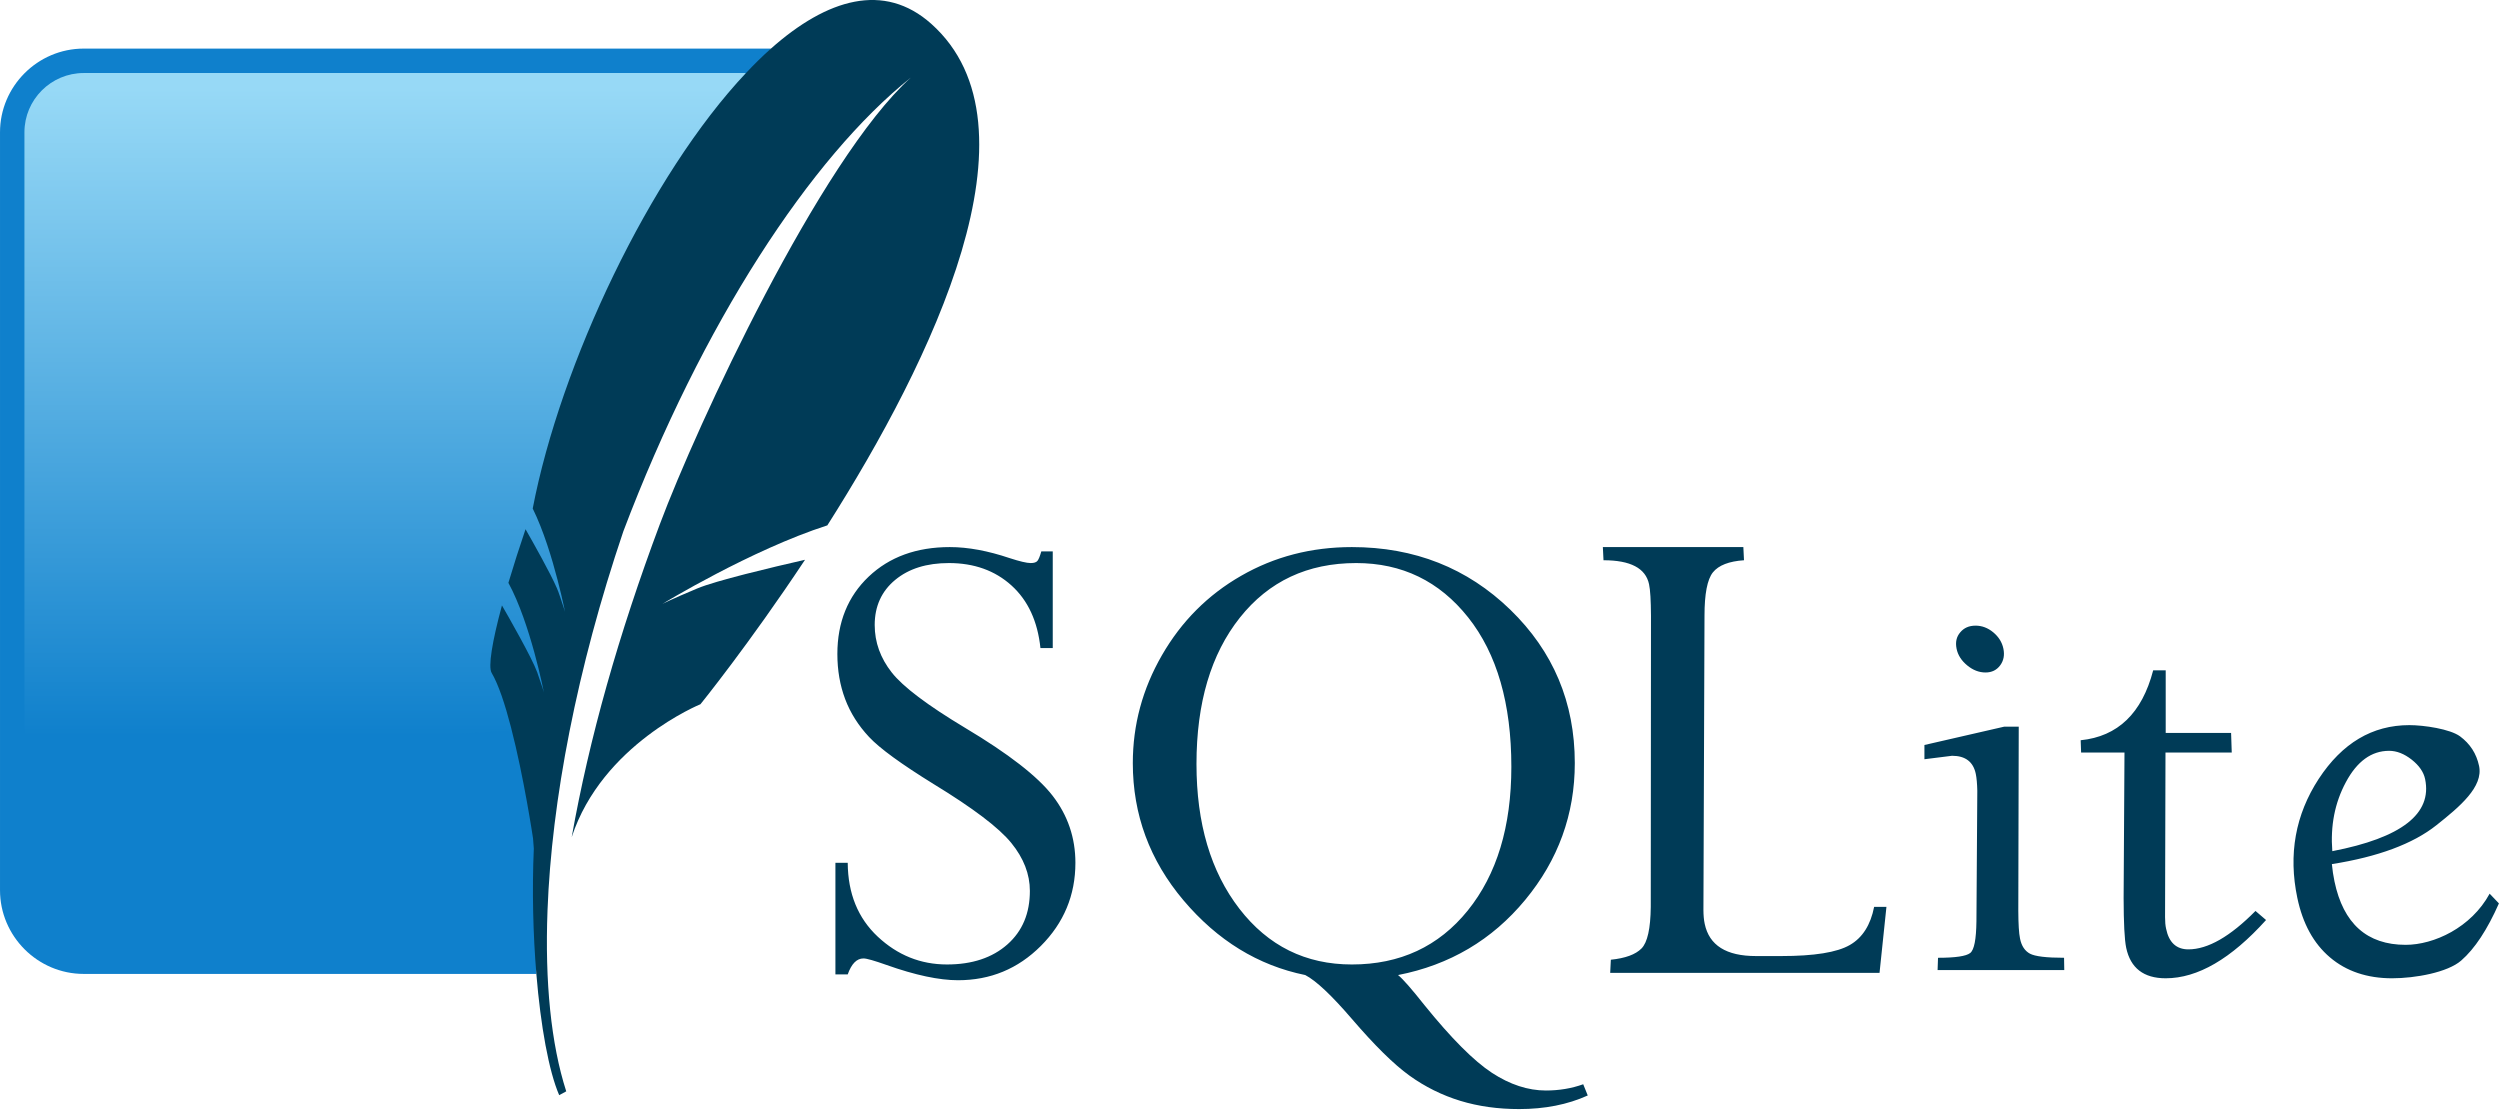
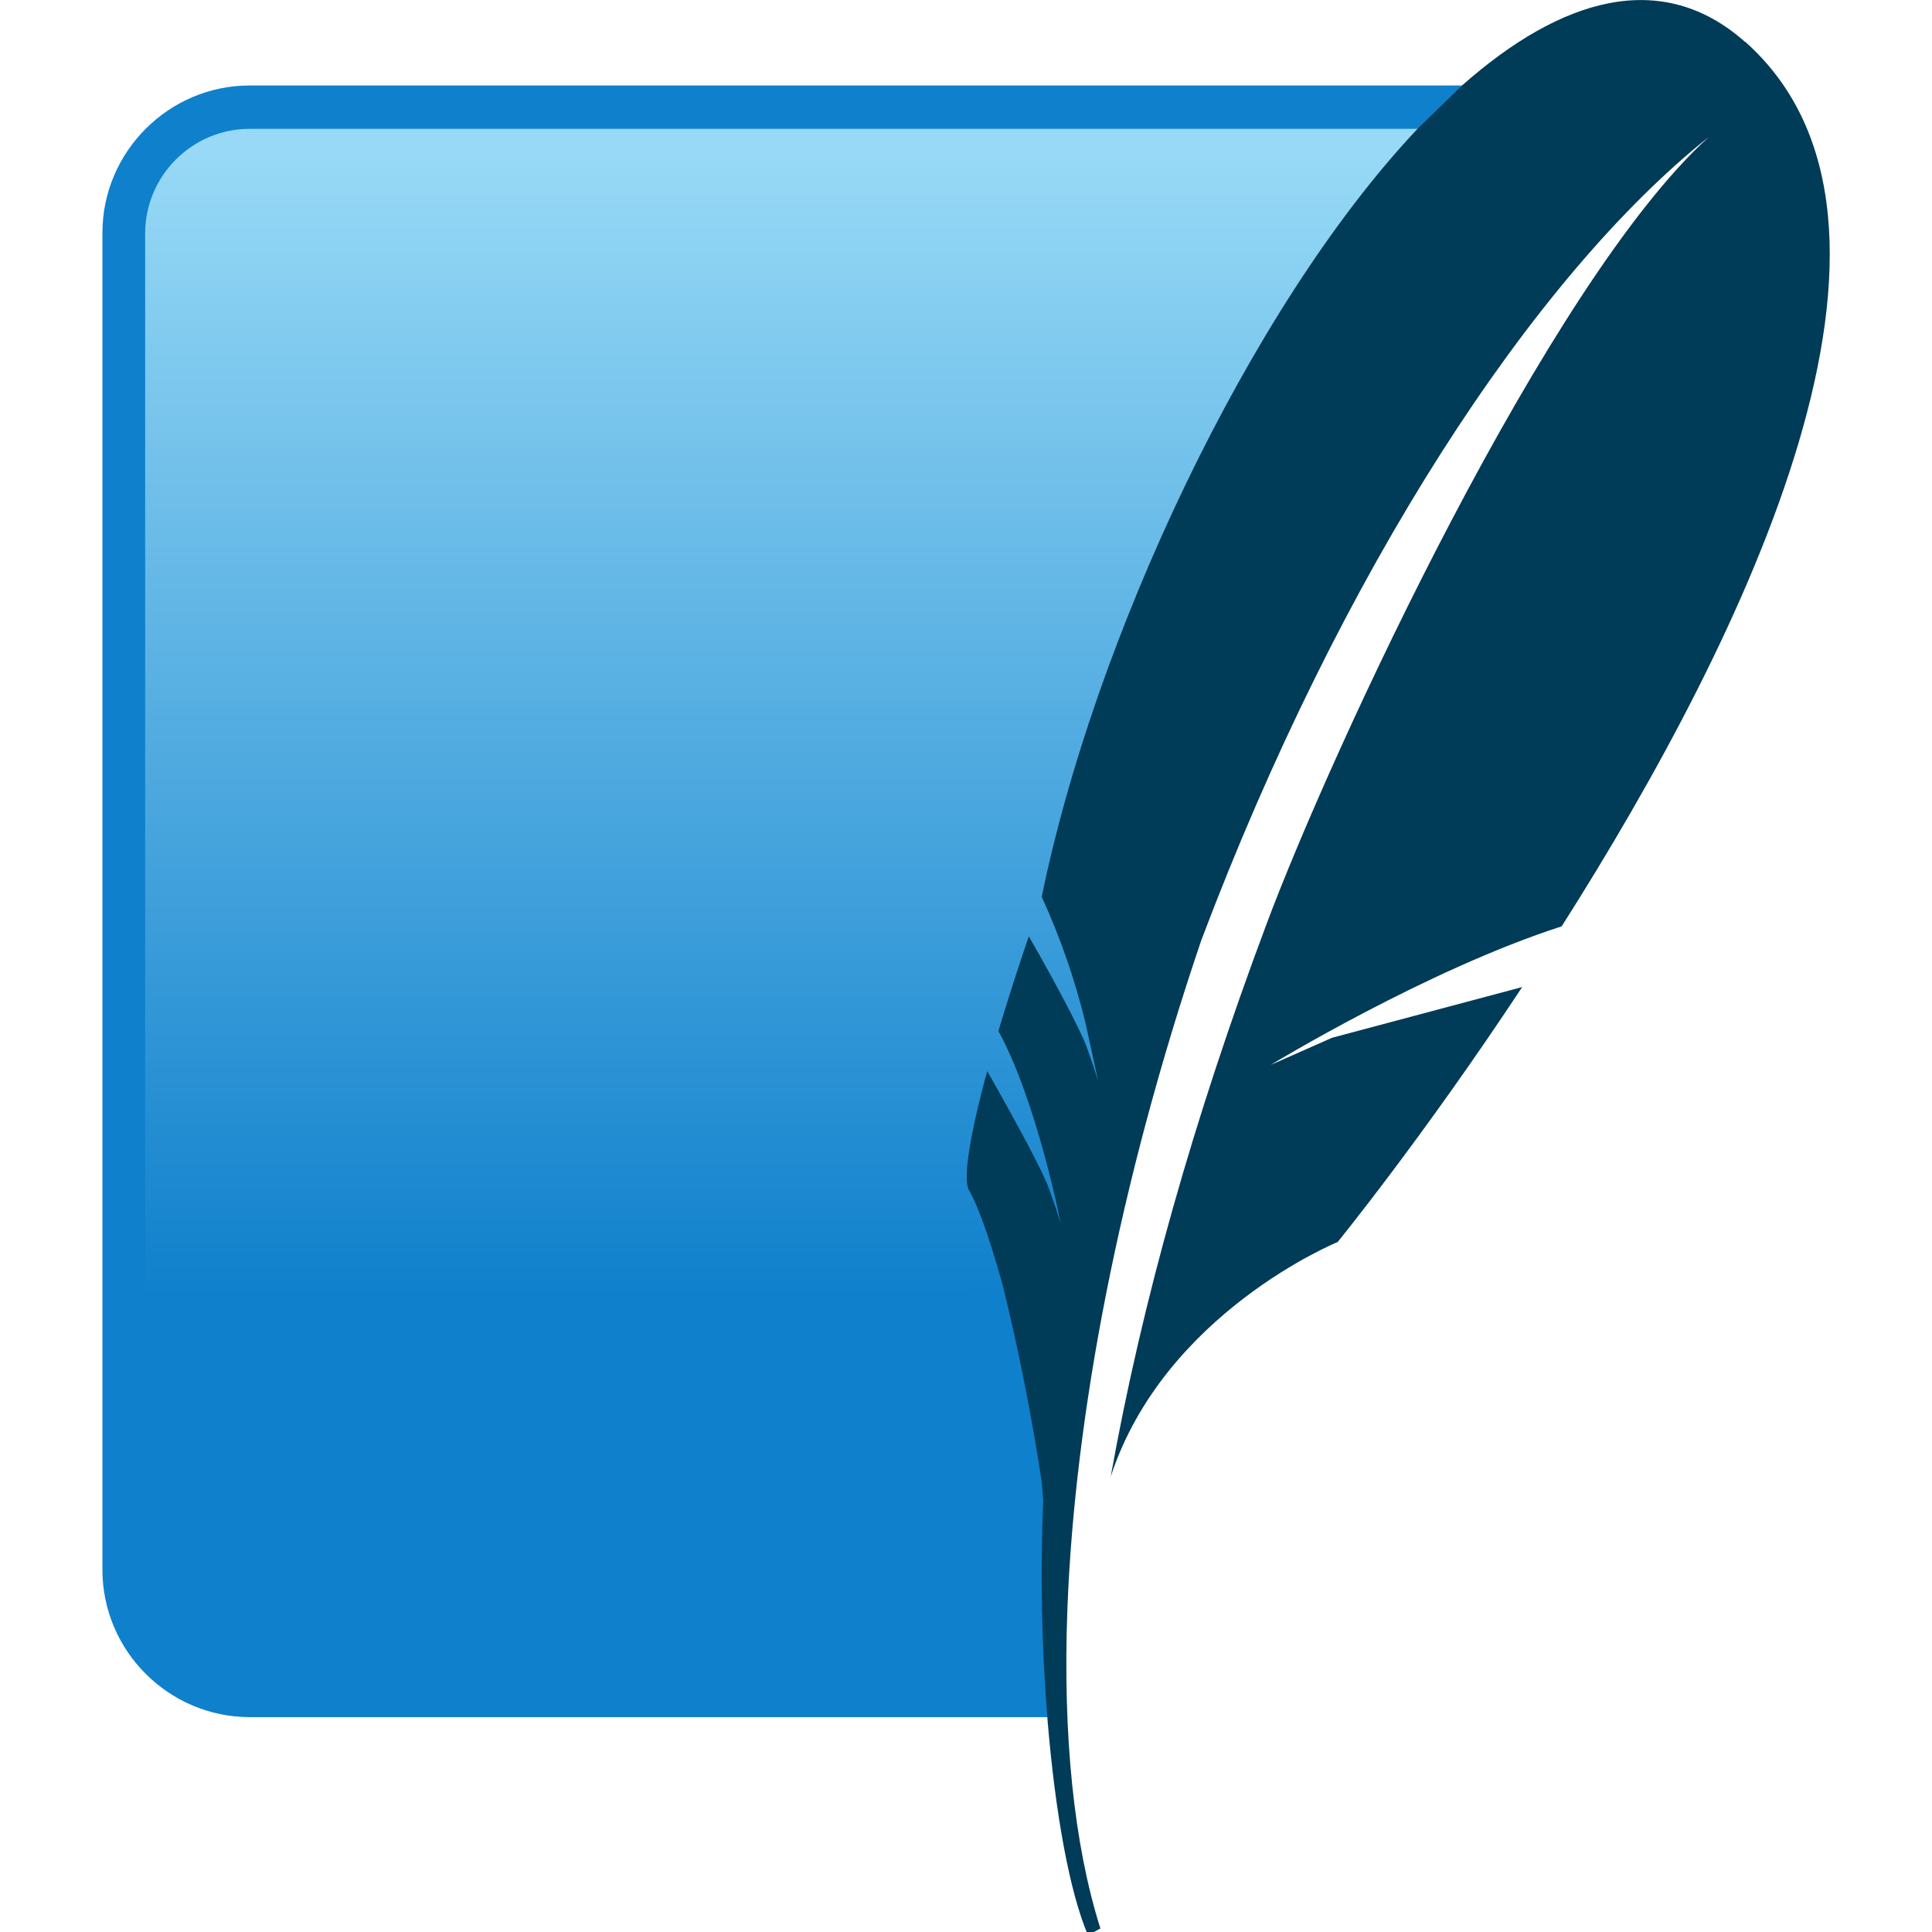
- <svg xmlns="http://www.w3.org/2000/svg" width="287.44" height="128" viewBox="0 0 512 228">
+ <svg xmlns="http://www.w3.org/2000/svg" width="64" height="64" viewBox="0 0 6.554 6.555" preserveAspectRatio="xMidYMid">
  <defs>
-     <linearGradient id="IconifyId192b991c634a2cf921" x1="57.662%" x2="57.662%" y1="2.046%" y2="94.439%">
-       <stop offset="0%" stop-color="#97D9F6" />
-       <stop offset="92.024%" stop-color="#0F80CC" />
-       <stop offset="100%" stop-color="#0F80CC" />
+     <linearGradient x1="2.983" y1=".53" x2="2.983" y2="4.744" id="A" gradientUnits="userSpaceOnUse">
+       <stop stop-color="#97d9f6" offset="0%" />
+       <stop stop-color="#0f80cc" offset="92.024%" />
+       <stop stop-color="#0f80cc" offset="100%" />
    </linearGradient>
  </defs>
-   <path fill="#003B57" d="M194.52 112.044c-6.821 0-12.368 2.02-16.62 6.055c-4.251 4.04-6.408 9.335-6.408 15.824c0 3.362.535 6.428 1.59 9.237c1.056 2.815 2.699 5.423 4.907 7.78s6.628 5.561 13.215 9.635c8.084 4.934 13.373 8.939 15.912 12.066c2.54 3.124 3.801 6.398 3.801 9.812c0 4.57-1.504 8.219-4.597 10.961c-3.097 2.744-7.24 4.11-12.375 4.11c-5.417 0-10.136-1.909-14.188-5.7c-4.052-3.798-6.098-8.821-6.144-15.117h-2.52v22.851h2.52c.77-2.164 1.834-3.27 3.227-3.27c.67 0 2.24.461 4.685 1.325c5.949 2.117 10.834 3.138 14.674 3.138c6.617 0 12.266-2.317 16.972-7.027c4.7-4.708 7.072-10.387 7.072-17.017c0-5.14-1.566-9.715-4.64-13.701c-3.075-3.992-9.054-8.635-17.99-13.967c-7.689-4.62-12.68-8.382-14.983-11.315c-2.307-2.929-3.492-6.169-3.492-9.724c0-3.845 1.413-6.934 4.199-9.238c2.786-2.305 6.437-3.447 11.006-3.447c5.14 0 9.426 1.526 12.817 4.597c3.388 3.076 5.347 7.339 5.923 12.817h2.52v-19.8h-2.343c-.287 1.009-.552 1.654-.796 1.944c-.237.288-.693.442-1.37.442c-.815 0-2.268-.343-4.332-1.017c-4.42-1.488-8.495-2.254-12.243-2.254m82.342 0c-8.311 0-15.857 1.96-22.674 5.879c-6.828 3.912-12.233 9.345-16.221 16.265S232 148.456 232 156.288c0 10.52 3.444 19.894 10.387 28.11c6.946 8.21 15.27 13.326 24.928 15.293c2.208 1.15 5.367 4.12 9.503 8.928c4.66 5.425 8.603 9.338 11.845 11.668a35.6 35.6 0 0 0 10.43 5.172c3.7 1.126 7.699 1.68 12.023 1.68c5.237 0 9.925-.911 14.055-2.785l-.928-2.299c-2.397.865-4.954 1.282-7.646 1.282c-3.655 0-7.348-1.205-11.05-3.624c-3.697-2.426-8.32-7.053-13.834-13.879c-2.592-3.27-4.381-5.334-5.393-6.143c10.568-2.064 19.257-7.185 26.034-15.382c6.774-8.192 10.165-17.542 10.165-28.022c0-12.442-4.427-22.9-13.215-31.425c-8.796-8.527-19.612-12.818-32.442-12.818m51.403 0l.133 2.696c5.533 0 8.633 1.63 9.326 4.906c.258 1.173.376 3.337.397 6.453l-.044 59.625q-.07 6.68-1.9 8.53c-1.222 1.225-3.287 1.993-6.276 2.298l-.133 2.697h55.16l1.415-13.525h-2.52c-.72 3.684-2.369 6.324-4.994 7.823c-2.633 1.51-7.288 2.254-14.011 2.254h-5.216c-6.05 0-9.55-2.187-10.475-6.586c-.19-.87-.256-1.803-.265-2.828l.22-60.288c0-4.446.561-7.425 1.725-8.884c1.175-1.453 3.295-2.266 6.364-2.475l-.132-2.696zm-50.52 3.27c9.375 0 17.028 3.693 22.94 11.139c5.91 7.449 8.84 17.658 8.84 30.586c0 12.25-2.972 22.058-8.928 29.436c-5.957 7.376-13.884 11.05-23.735 11.05c-9.464 0-17.139-3.789-23.028-11.403c-5.884-7.615-8.795-17.501-8.795-29.658c0-12.492 2.947-22.492 8.884-29.967c5.933-7.466 13.878-11.182 23.823-11.182m126.852 12.819c-1.346 0-2.371.454-3.138 1.37c-.785.912-1.026 2.017-.752 3.359c.265 1.302 1 2.442 2.166 3.403c1.16.96 2.411 1.459 3.757 1.459c1.301 0 2.293-.499 3.005-1.459c.713-.96.93-2.101.663-3.403c-.274-1.342-.983-2.447-2.077-3.36c-1.107-.915-2.323-1.37-3.624-1.37m36.375 9.149c-2.286 8.794-7.241 13.553-14.85 14.32l.088 2.52h8.884l-.177 29.79c.014 5.093.17 8.484.53 10.21c.876 4.131 3.574 6.232 8.089 6.232q9.8-.002 20.552-11.934l-2.165-1.856c-5.175 5.238-9.75 7.867-13.746 7.867c-2.456 0-3.978-1.412-4.553-4.199c-.157-.677-.22-1.468-.22-2.387l.088-33.723h13.569l-.133-4.023h-13.392v-12.817zm52.464 11.226c-7.59 0-13.763 3.685-18.563 11.006c-4.775 7.333-6.253 15.458-4.376 24.398c1.105 5.236 3.306 9.294 6.674 12.154c3.363 2.86 7.629 4.288 12.73 4.288c4.748 0 11.36-1.203 14.143-3.625c2.79-2.42 5.36-6.342 7.735-11.712l-1.9-1.99c-3.788 6.968-11.43 10.476-17.194 10.476c-7.924 0-12.777-4.348-14.586-12.995a32 32 0 0 1-.53-3.536c9.427-1.492 16.571-4.135 21.392-7.955c4.818-3.823 9.655-7.875 8.752-12.155c-.538-2.544-1.858-4.544-3.89-6.055c-2.058-1.511-7.4-2.299-10.387-2.299m-82.96.31l-16.354 3.757v2.917l5.657-.707c2.74 0 4.353 1.24 4.862 3.712c.171.827.28 1.99.31 3.448l-.178 26.74c-.045 3.7-.456 5.851-1.281 6.497q-1.25.972-6.586.973l-.088 2.519h25.944l-.044-2.52c-3.605 0-5.942-.284-6.983-.84c-1.024-.55-1.73-1.555-2.033-3.093c-.235-1.108-.338-3.018-.354-5.657l.089-37.746zm78.806 4.95c1.579 0 3.104.61 4.64 1.812c1.516 1.198 2.439 2.53 2.741 3.978c1.48 7.11-4.823 12.024-19.006 14.762c-.404-5.183.494-9.89 2.785-14.143c2.274-4.25 5.235-6.409 8.84-6.409" />
-   <path fill="#0F80CC" d="M157.888 9.952H17.15C7.717 9.952 0 17.67 0 27.102V182.31c0 9.432 7.717 17.15 17.15 17.15h92.693c-1.052-46.122 14.698-135.63 48.045-189.508" />
-   <path fill="url(#IconifyId192b991c634a2cf921)" d="M152.775 14.955H17.15c-6.698 0-12.148 5.449-12.148 12.148v143.883c30.716-11.788 76.817-21.96 108.693-21.498c6.406-33.494 25.232-99.134 39.08-134.533" />
-   <path fill="#003B57" d="M190.715 4.872c-9.639-8.595-21.31-5.143-32.827 5.08c-1.71 1.518-3.416 3.203-5.113 5.003c-19.704 20.903-37.994 59.62-43.676 89.19c2.214 4.489 3.943 10.217 5.081 14.593c.292 1.122.555 2.176.766 3.072c.5 2.122.769 3.497.769 3.497s-.177-.668-.902-2.77c-.138-.403-.292-.843-.474-1.361a16 16 0 0 0-.304-.752c-1.285-2.988-4.84-9.294-6.405-12.04a301 301 0 0 0-3.511 10.983c4.517 8.265 7.27 22.429 7.27 22.429s-.239-.918-1.374-4.122c-1.008-2.833-6.027-11.628-7.216-13.684c-2.034 7.509-2.842 12.578-2.113 13.812c1.415 2.391 2.762 6.518 3.946 11.081c2.673 10.28 4.53 22.796 4.53 22.796s.06.83.162 2.106c-.372 8.633-.149 17.584.52 25.674c.885 10.71 2.552 19.91 4.677 24.834l1.443-.786c-3.12-9.701-4.388-22.414-3.833-37.076c.84-22.41 5.997-49.437 15.526-77.606c16.1-42.523 38.436-76.641 58.879-92.935c-18.633 16.828-43.851 71.297-51.4 91.467c-8.453 22.588-14.443 43.784-18.053 64.092c6.229-19.039 26.368-27.222 26.368-27.222s9.877-12.182 21.42-29.586c-6.914 1.577-18.268 4.277-22.071 5.875c-5.61 2.353-7.121 3.156-7.121 3.156s18.17-11.066 33.76-16.076c21.44-33.768 44.799-81.74 21.276-102.724" />
+   <path d="M4.96.29H.847c-.276 0-.5.226-.5.5v4.536c0 .276.226.5.5.5h2.71c-.03-1.348.43-3.964 1.404-5.54z" fill="#0f80cc" />
+   <path d="M4.81.437H.847c-.196 0-.355.16-.355.355v4.205c.898-.345 2.245-.642 3.177-.628A28.93 28.93 0 0 1 4.811.437z" fill="url(#A)" />
+   <path d="M5.92.142c-.282-.25-.623-.15-.96.148l-.15.146c-.576.61-1.1 1.742-1.276 2.607a2.38 2.38 0 0 1 .148.426l.022.1.022.102s-.005-.02-.026-.08l-.014-.04a.461.461 0 0 0-.009-.022c-.038-.087-.14-.272-.187-.352a8.789 8.789 0 0 0-.103.321c.132.242.212.656.212.656s-.007-.027-.04-.12c-.03-.083-.176-.34-.21-.4-.06.22-.083.368-.062.404.04.07.08.2.115.324a7.52 7.52 0 0 1 .132.666l.005.062a6.11 6.11 0 0 0 .015.75c.026.313.075.582.137.726l.042-.023c-.09-.284-.128-.655-.112-1.084.025-.655.175-1.445.454-2.268C4.548 1.938 5.2.94 5.798.464c-.545.492-1.282 2.084-1.502 2.673-.247.66-.422 1.28-.528 1.873.182-.556.77-.796.77-.796s.29-.356.626-.865l-.645.172-.208.092s.53-.323.987-.47c.627-.987 1.31-2.39.622-3.002" fill="#003b57" />
</svg>
